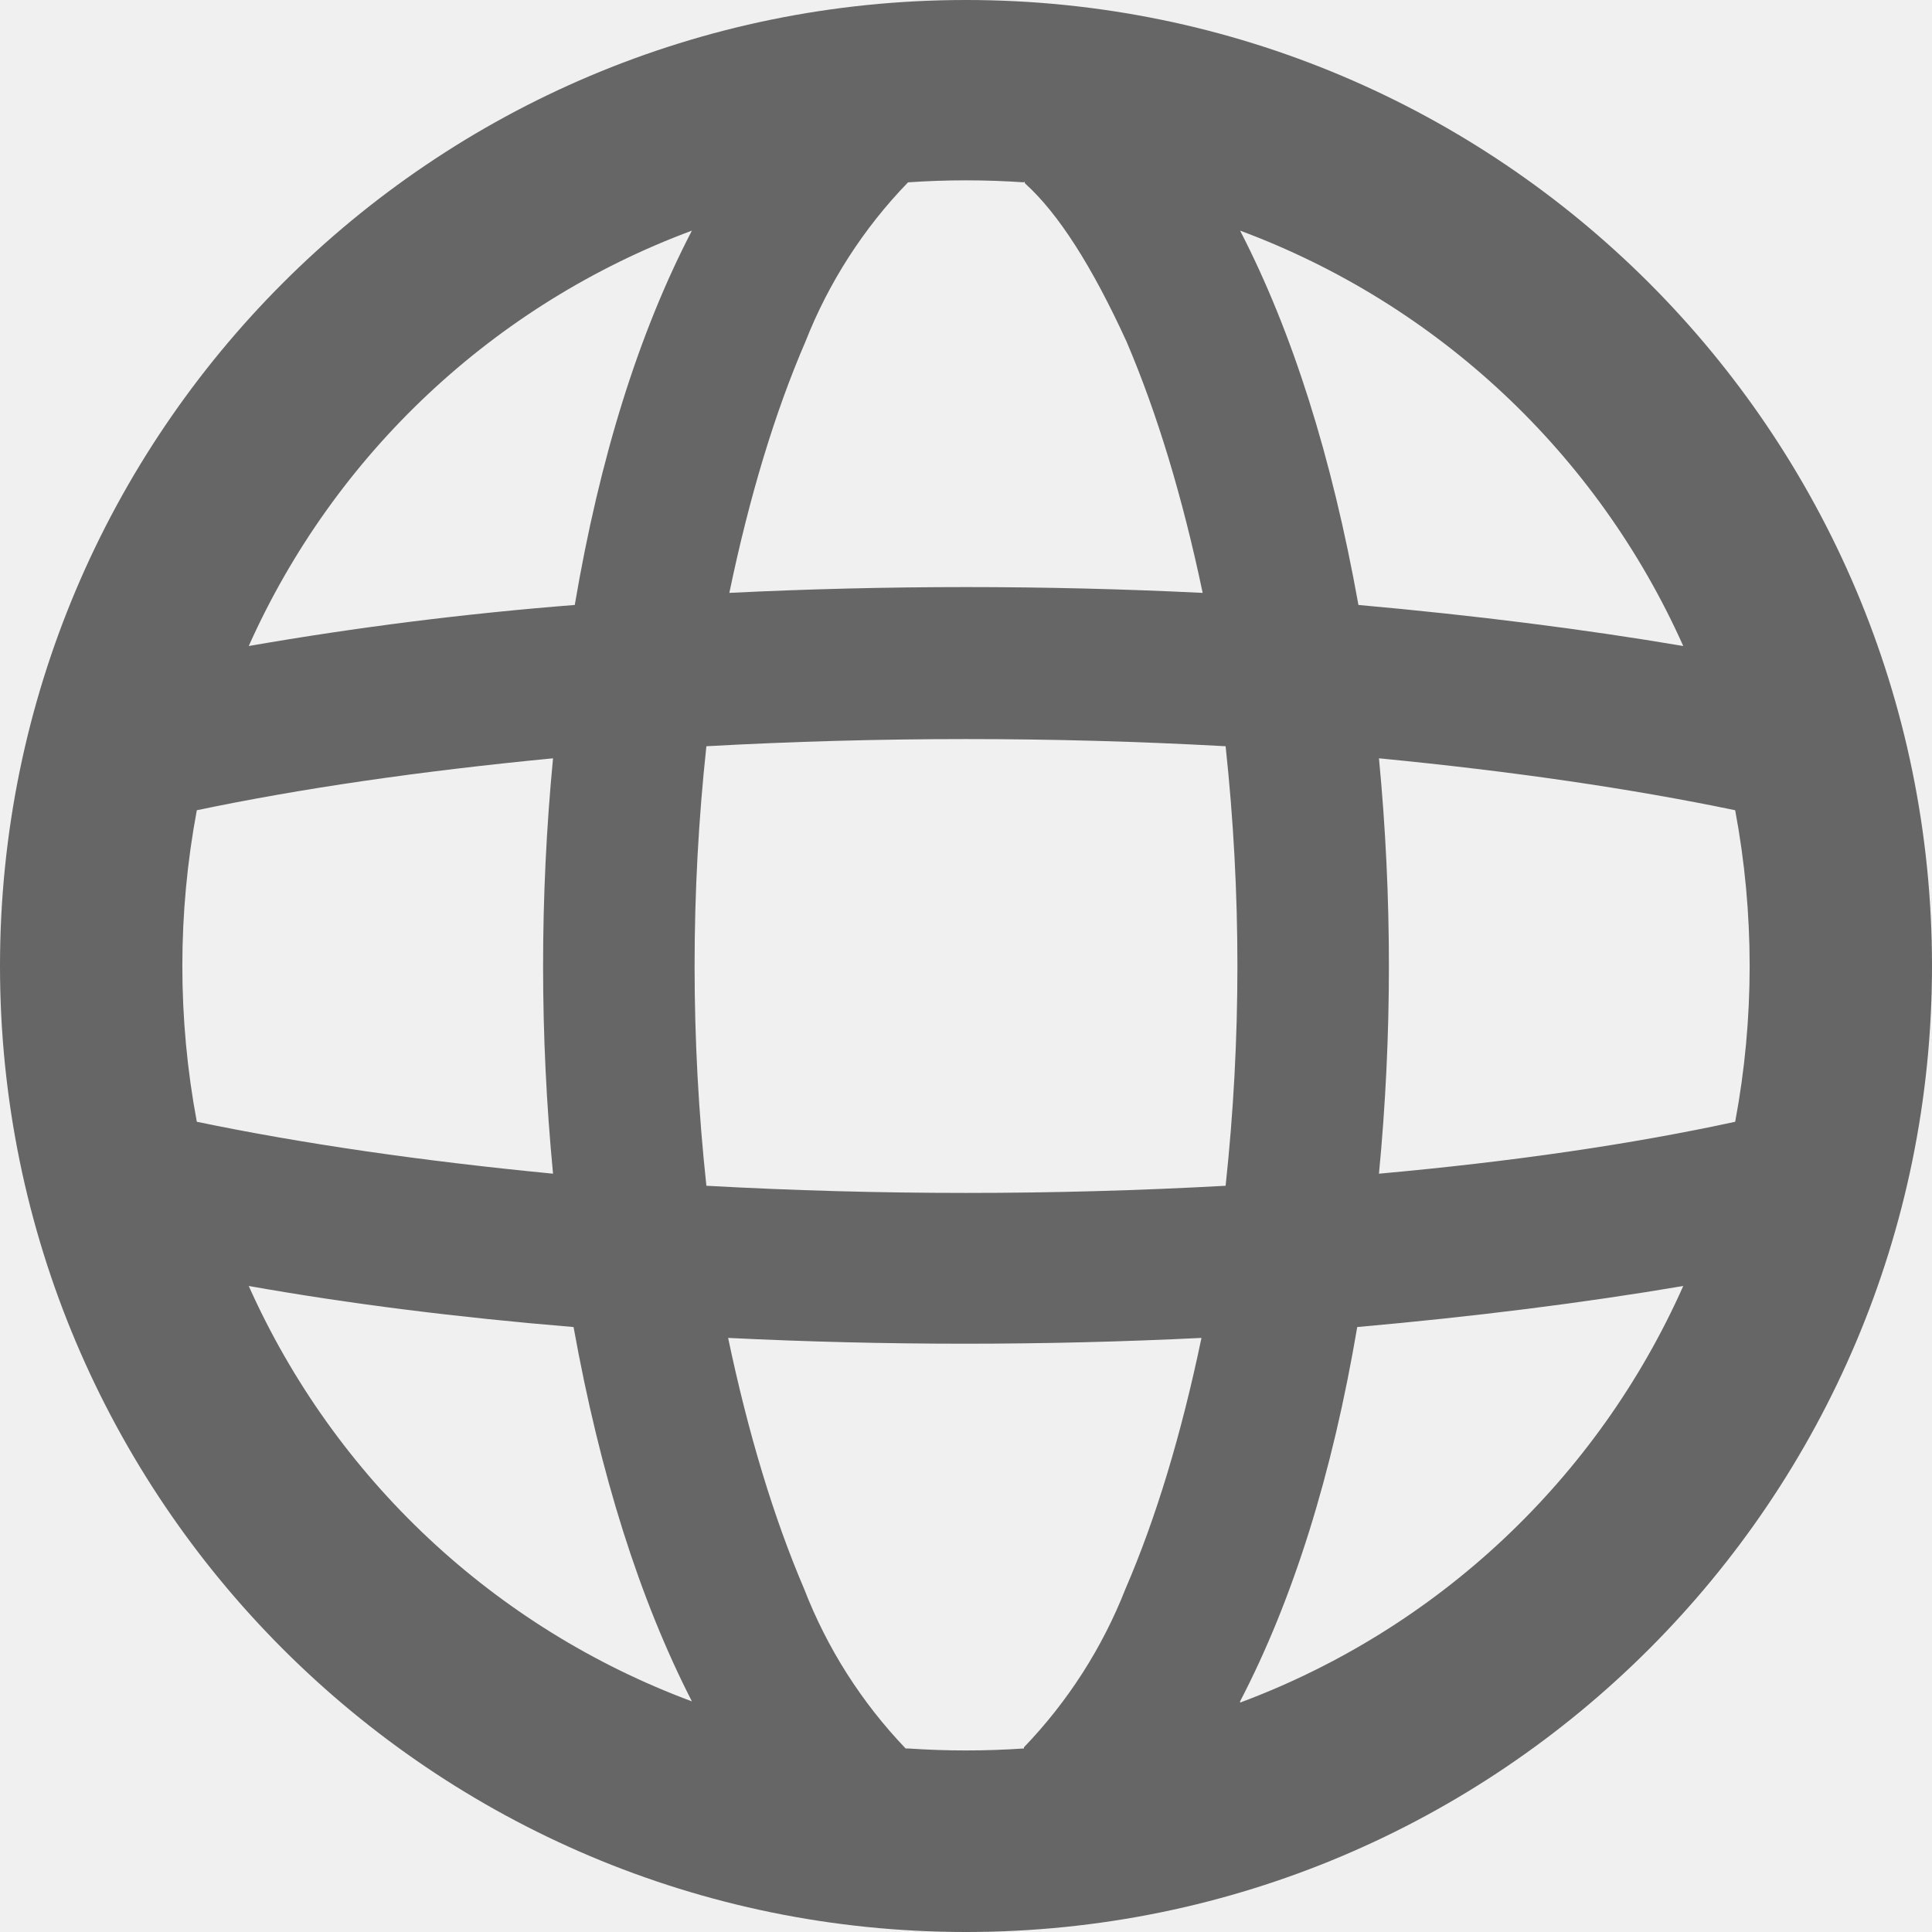
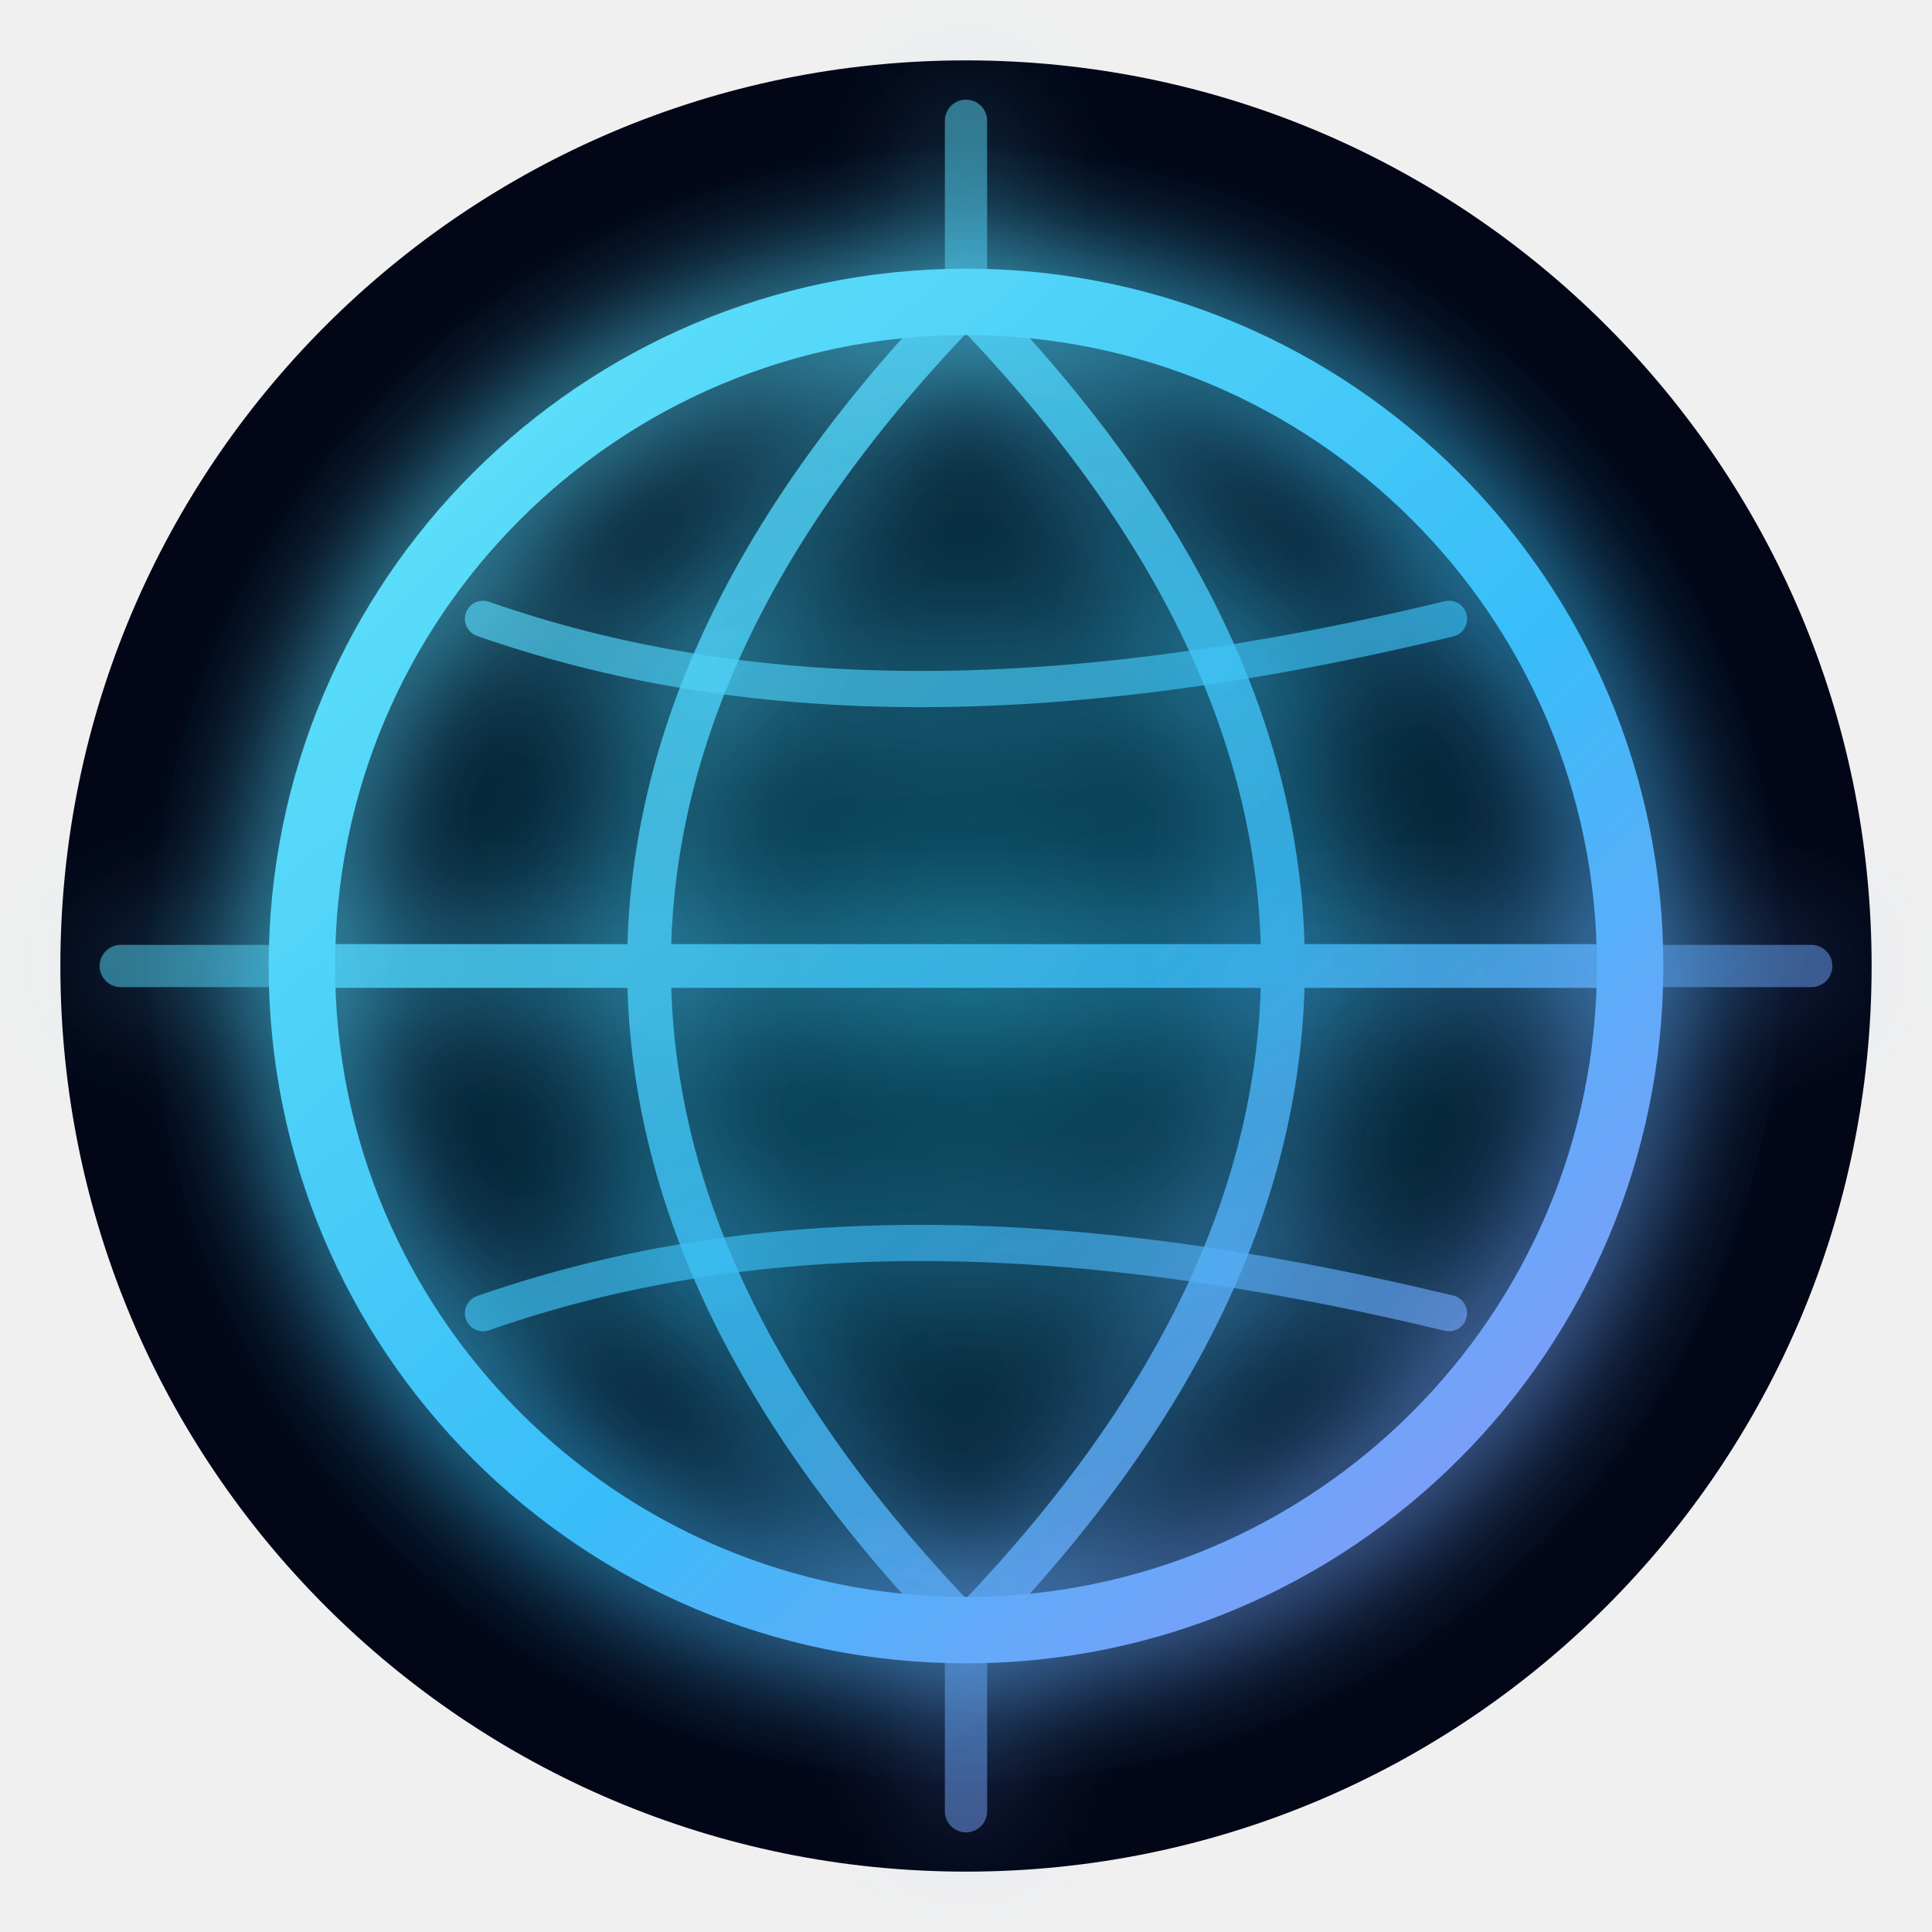
- <svg xmlns="http://www.w3.org/2000/svg" fill="none" viewBox="0 0 16 16">
-   <g clip-path="url(#a)">
-     <path fill-rule="evenodd" clip-rule="evenodd" d="M10.27 14.1a6.5 6.5 0 0 0 3.67-3.45q-1.24.21-2.7.34-.31 1.83-.97 3.1M8 16A8 8 0 1 0 8 0a8 8 0 0 0 0 16m.48-1.52a7 7 0 0 1-.96 0H7.5a4 4 0 0 1-.84-1.32q-.38-.89-.63-2.08a40 40 0 0 0 3.92 0q-.25 1.2-.63 2.08a4 4 0 0 1-.84 1.31zm2.94-4.76q1.66-.15 2.95-.43a7 7 0 0 0 0-2.58q-1.3-.27-2.95-.43a18 18 0 0 1 0 3.44m-1.27-3.54a17 17 0 0 1 0 3.64 39 39 0 0 1-4.3 0 17 17 0 0 1 0-3.64 39 39 0 0 1 4.3 0m1.1-1.17q1.45.13 2.69.34a6.5 6.5 0 0 0-3.67-3.44q.65 1.26.98 3.1M8.48 1.5l.01.02q.41.37.84 1.31.38.89.63 2.08a40 40 0 0 0-3.92 0q.25-1.2.63-2.08a4 4 0 0 1 .85-1.32 7 7 0 0 1 .96 0m-2.75.4a6.5 6.5 0 0 0-3.67 3.44 29 29 0 0 1 2.7-.34q.31-1.83.97-3.1M4.58 6.28q-1.66.16-2.95.43a7 7 0 0 0 0 2.58q1.3.27 2.95.43a18 18 0 0 1 0-3.44m.17 4.71q-1.45-.12-2.69-.34a6.5 6.5 0 0 0 3.67 3.44q-.65-1.27-.98-3.1" fill="#666" />
+ <svg xmlns="http://www.w3.org/2000/svg" viewBox="0 0 64 64" fill="none">
+   <defs>
+     <radialGradient id="core" cx="0" cy="0" r="1" gradientUnits="userSpaceOnUse" gradientTransform="translate(32 32) rotate(90) scale(28)">
+       <stop stop-color="#22d3ee" stop-opacity="0.38" />
+       <stop offset="1" stop-color="#22d3ee" stop-opacity="0" />
+     </radialGradient>
+     <linearGradient id="stroke" x1="10" y1="8" x2="56" y2="58" gradientUnits="userSpaceOnUse">
+       <stop stop-color="#67e8f9" />
+       <stop offset="0.55" stop-color="#38bdf8" />
+       <stop offset="1" stop-color="#a78bfa" />
+     </linearGradient>
+     <filter id="glow" x="-40%" y="-40%" width="180%" height="180%">
+       <feGaussianBlur stdDeviation="2" result="b" />
+       <feMerge>
+         <feMergeNode in="b" />
+         <feMergeNode in="SourceGraphic" />
+       </feMerge>
+     </filter>
+   </defs>
+   <circle cx="32" cy="32" r="30" fill="#020617" />
+   <circle cx="32" cy="32" r="27" fill="url(#core)" />
+   <g filter="url(#glow)" stroke="url(#stroke)" stroke-linecap="round" stroke-linejoin="round">
+     <circle cx="32" cy="32" r="22" stroke-width="2.2" />
+     <path d="M10 32h44M32 10c7 7.2 10.5 14.5 10.5 22S39 46.8 32 54M32 10C25 17.2 21.5 24.5 21.5 32S25 46.8 32 54" stroke-width="1.45" opacity="0.8" />
+     <path d="M16 20.5c8.6 3 18.7 3.2 32 0M16 43.5c8.6-3 18.7-3.2 32 0" stroke-width="1.2" opacity="0.65" />
+     <path d="M32 4v6M32 54v6M4 32h6M54 32h6" stroke-width="1.4" opacity="0.5" />
  </g>
-   <defs>
-     <clipPath id="a">
-       <path fill="#fff" d="M0 0h16v16H0z" />
-     </clipPath>
-   </defs>
</svg>
